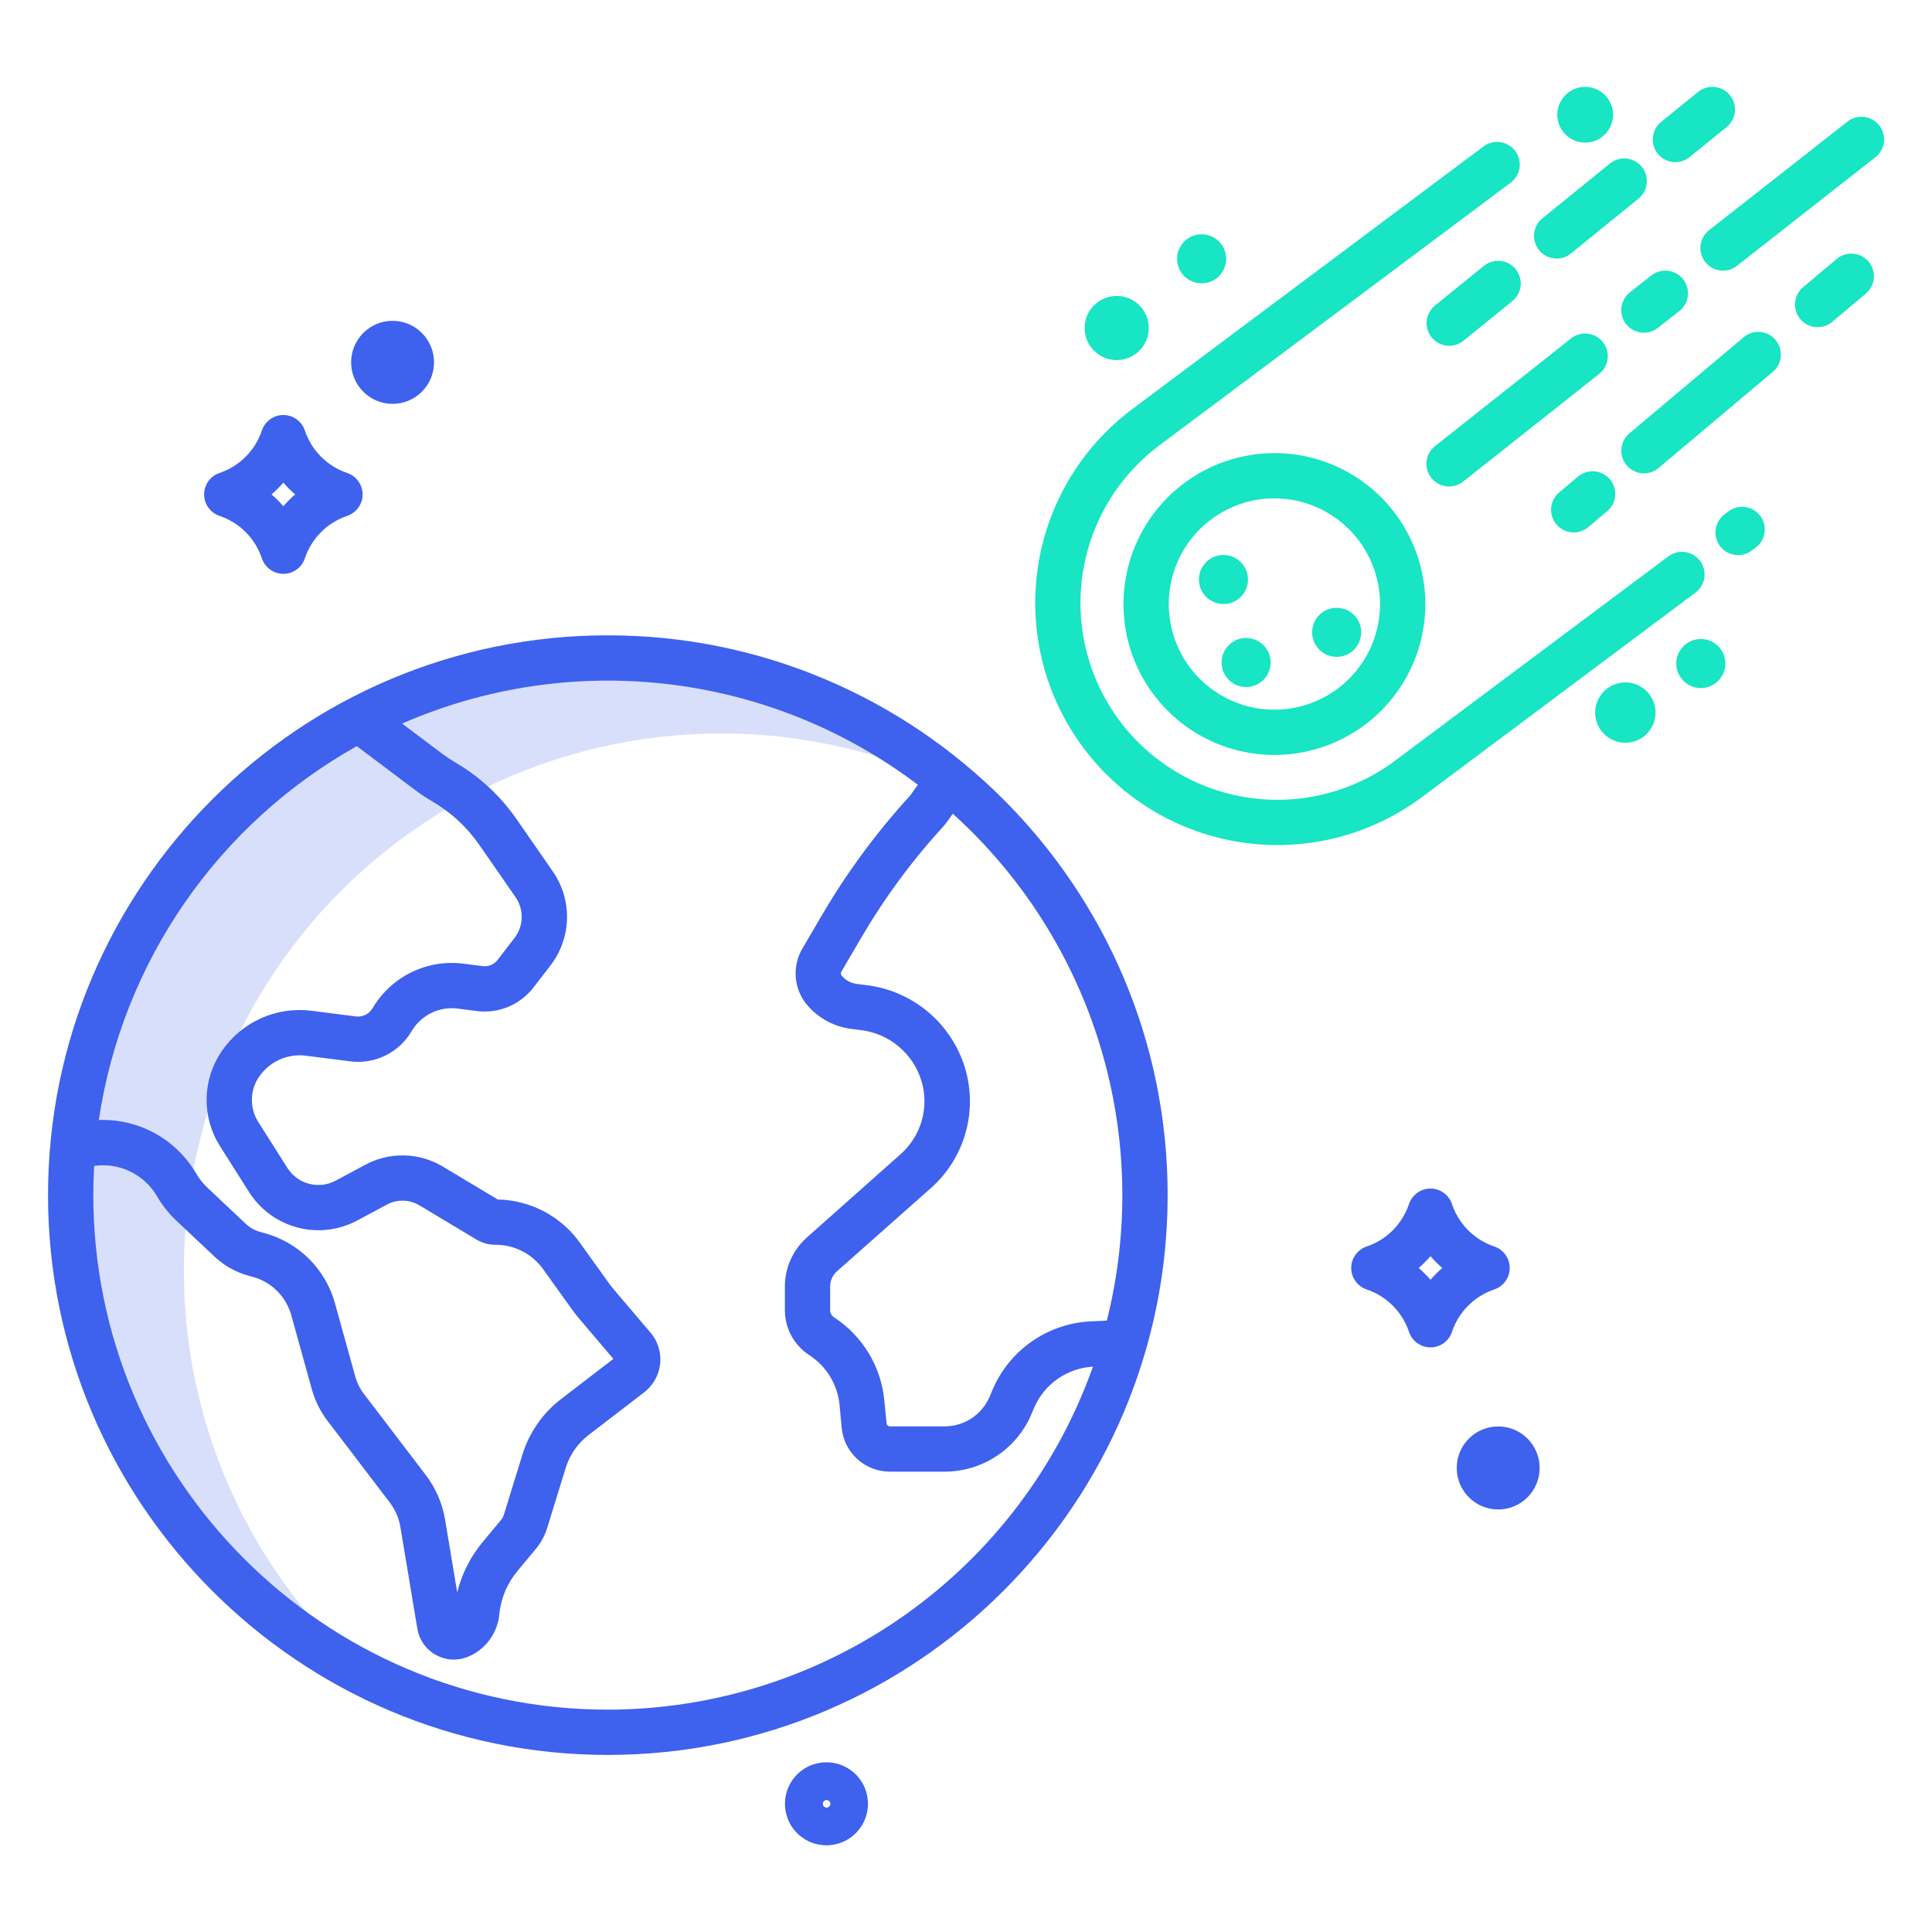
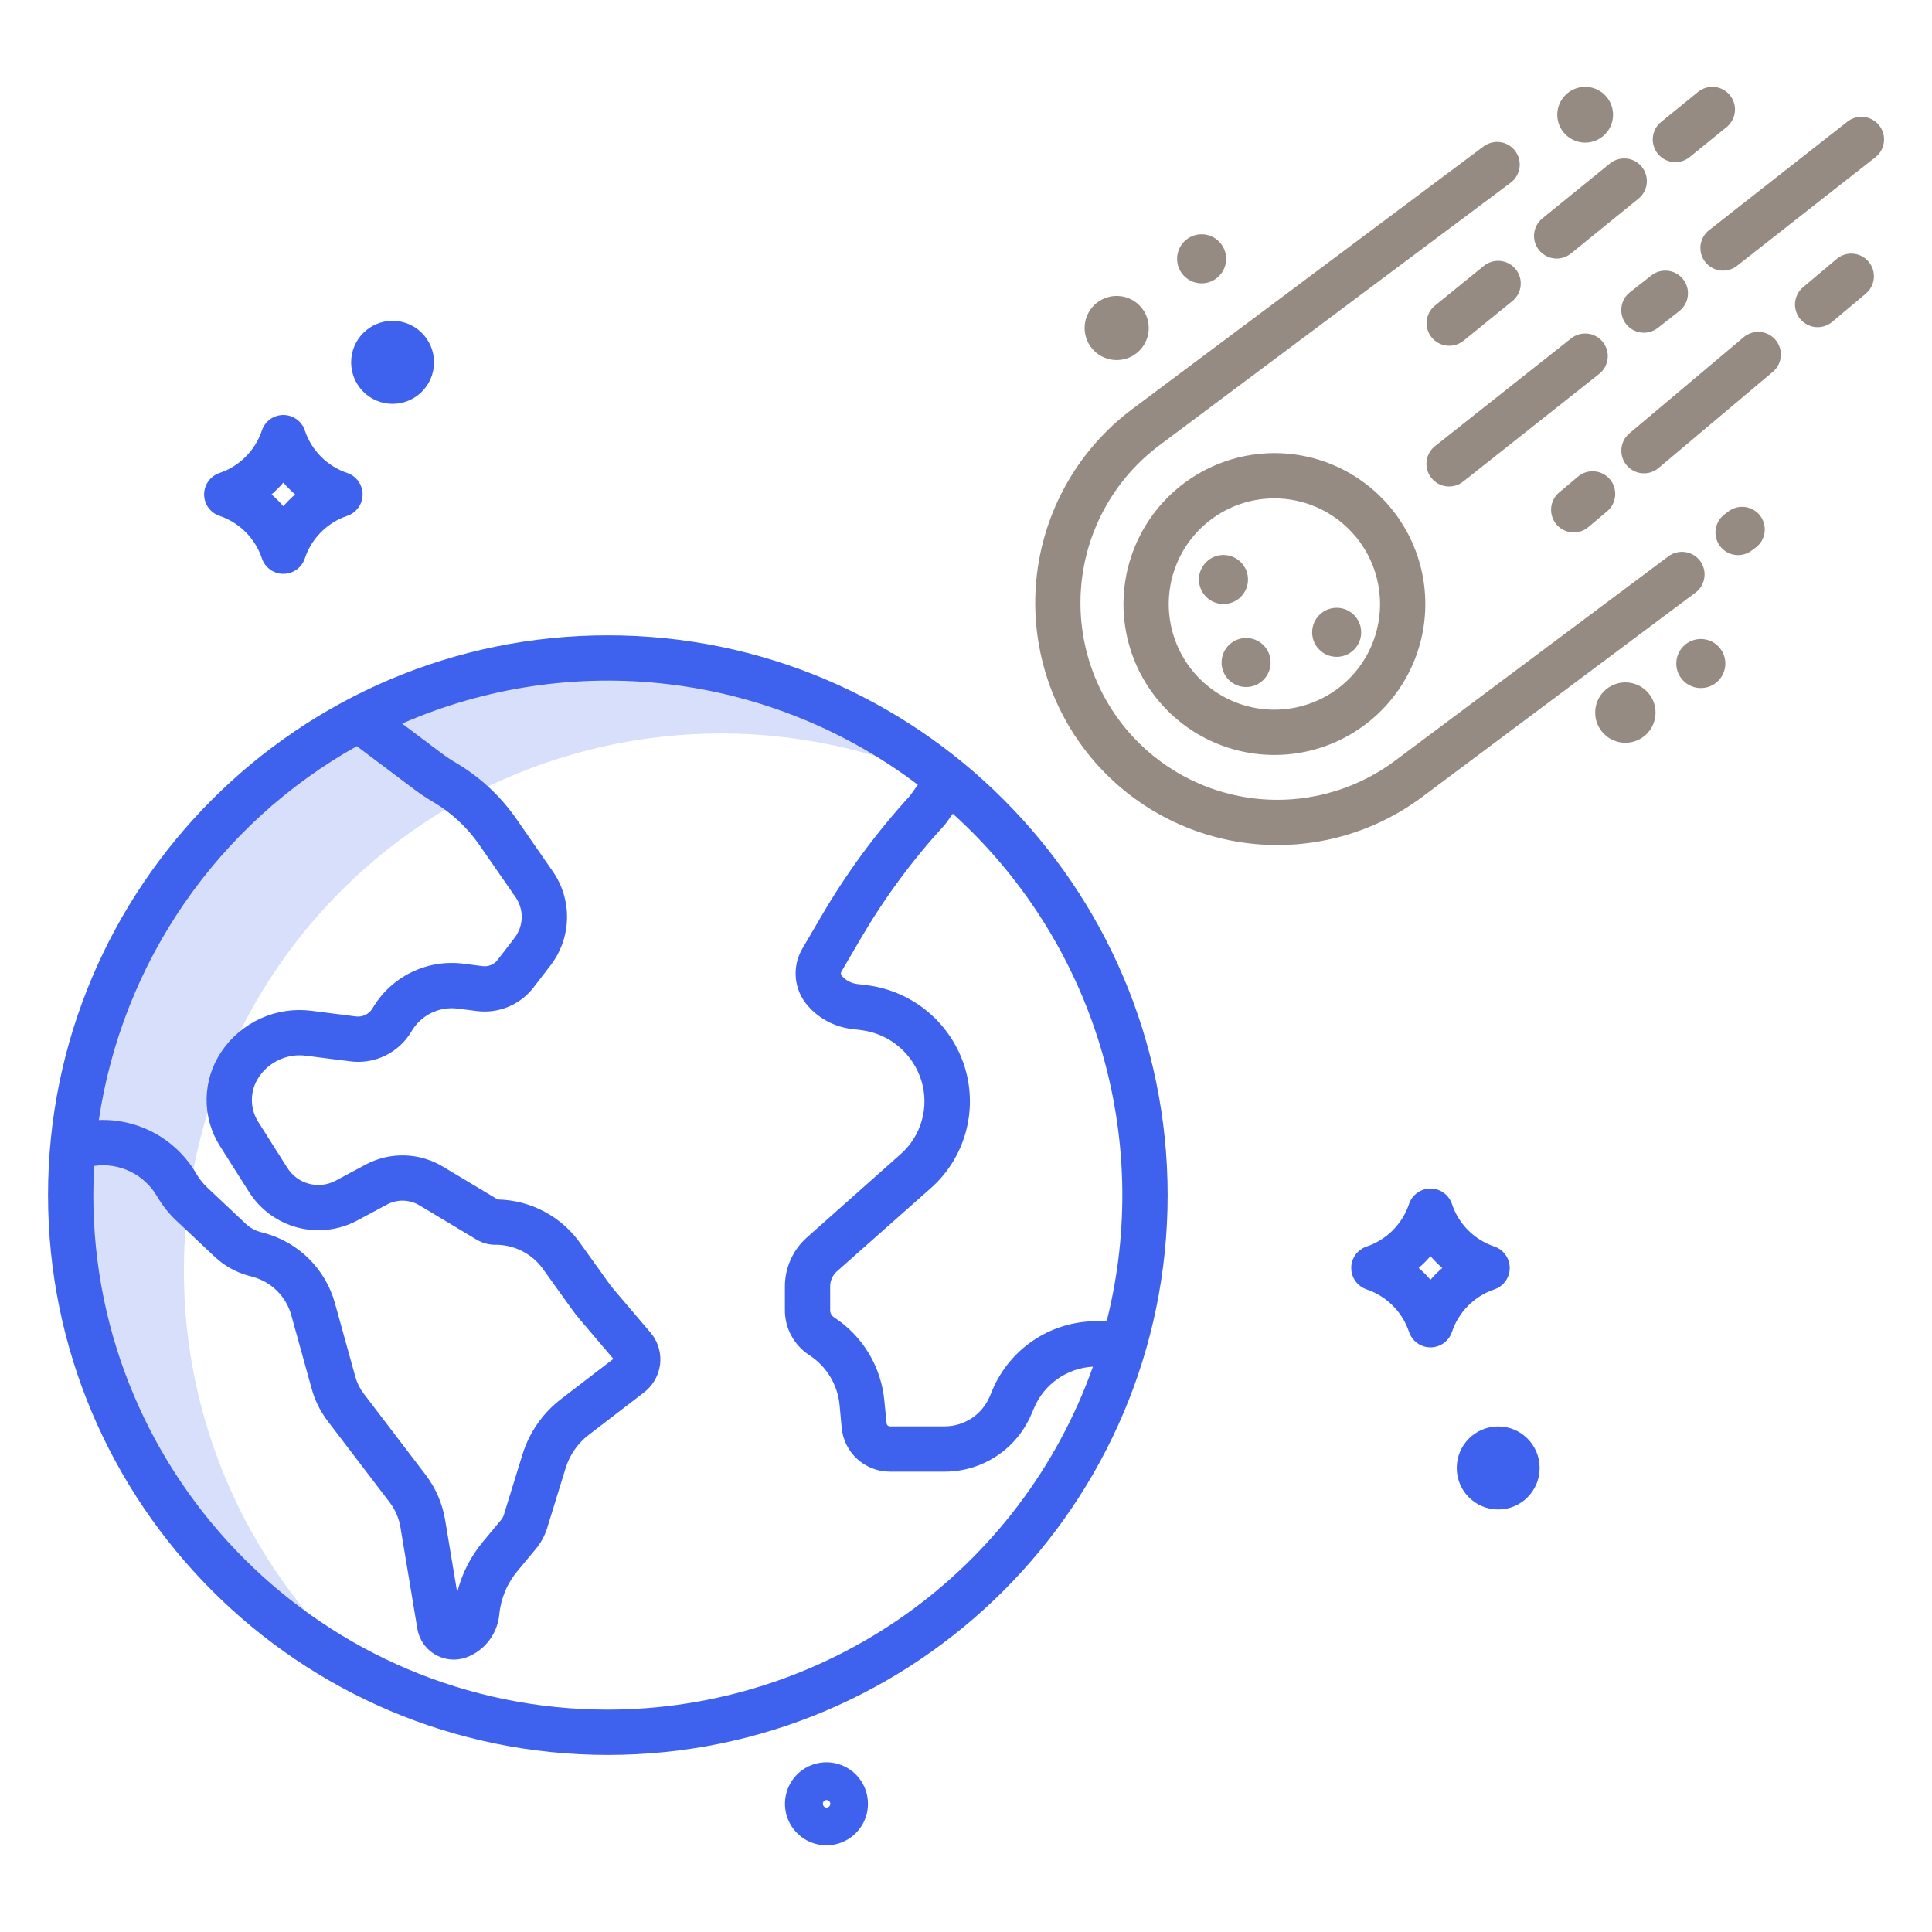
<svg xmlns="http://www.w3.org/2000/svg" viewBox="0 0 144 144" fill="none">
-   <path d="M45.303 49.042C35.33 49.036 25.714 52.755 18.34 59.47C10.966 66.185 6.365 75.412 5.439 85.343C5.327 86.572 5.269 87.817 5.268 89.078C5.266 96.535 7.347 103.845 11.277 110.183C15.207 116.52 20.829 121.635 27.51 124.949C23.172 121.195 19.693 116.55 17.311 111.33C14.929 106.111 13.699 100.44 13.705 94.703C13.705 93.442 13.762 92.198 13.877 90.968L14.043 89.491C14.87 83.201 17.179 77.198 20.78 71.975C24.381 66.752 29.172 62.459 34.757 59.45L35.164 59.228C40.607 56.384 46.631 54.828 52.77 54.678C58.91 54.529 65.001 55.792 70.576 58.368L70.731 58.151C63.573 52.249 54.581 49.027 45.303 49.042V49.042ZM33.114 58.303C33.165 58.333 33.213 58.362 33.258 58.391C33.21 58.362 33.163 58.331 33.114 58.303Z" fill="#3E61EE" fill-opacity="0.2" />
-   <path d="M45.304 47.353C22.298 47.353 3.58 66.071 3.58 89.078C3.58 112.085 22.297 130.802 45.304 130.802C68.311 130.802 87.029 112.084 87.029 89.078C87.029 66.071 68.311 47.353 45.304 47.353V47.353ZM26.593 55.614L30.903 58.855C31.339 59.181 31.793 59.483 32.263 59.758C33.628 60.56 34.803 61.648 35.707 62.948L38.423 66.865C38.736 67.315 38.898 67.853 38.885 68.402C38.871 68.95 38.682 69.48 38.346 69.913L37.086 71.548C36.957 71.715 36.786 71.846 36.591 71.927C36.396 72.008 36.183 72.037 35.974 72.01L34.544 71.827C33.207 71.655 31.849 71.882 30.641 72.478C29.432 73.075 28.427 74.015 27.75 75.181C27.62 75.387 27.432 75.551 27.211 75.653C26.989 75.755 26.742 75.791 26.5 75.755L23.232 75.34C21.939 75.172 20.625 75.367 19.436 75.904C18.248 76.441 17.233 77.299 16.505 78.38C15.803 79.416 15.418 80.635 15.399 81.886C15.38 83.138 15.726 84.367 16.396 85.424L18.576 88.867C19.404 90.164 20.69 91.102 22.178 91.493C23.667 91.884 25.248 91.701 26.607 90.979L28.851 89.777C29.223 89.579 29.64 89.48 30.061 89.49C30.483 89.501 30.894 89.619 31.256 89.835L35.516 92.391C35.961 92.658 36.474 92.793 36.993 92.779H37.087C37.776 92.802 38.449 92.988 39.051 93.321C39.654 93.655 40.169 94.127 40.553 94.699L42.637 97.603C42.81 97.845 42.995 98.081 43.187 98.306L45.718 101.283L41.826 104.272C40.452 105.323 39.441 106.778 38.934 108.432L37.557 112.897C37.514 113.038 37.443 113.17 37.348 113.284L36.008 114.895C35.085 115.995 34.424 117.291 34.077 118.685L33.174 113.266C32.971 112.057 32.477 110.914 31.734 109.938L27.11 103.875C26.823 103.501 26.612 103.075 26.486 102.621L24.96 97.116C24.612 95.872 23.949 94.74 23.034 93.829C22.119 92.918 20.984 92.258 19.739 91.916L19.407 91.825C19 91.713 18.626 91.504 18.318 91.215L15.472 88.536C15.139 88.223 14.852 87.863 14.622 87.469C13.887 86.209 12.824 85.172 11.546 84.469C10.268 83.767 8.823 83.425 7.365 83.48C8.23 77.676 10.413 72.147 13.746 67.316C17.079 62.486 21.474 58.483 26.593 55.614V55.614ZM45.304 127.427C24.159 127.427 6.955 110.224 6.955 89.078C6.955 88.347 6.978 87.621 7.018 86.9C7.937 86.768 8.874 86.913 9.71 87.318C10.545 87.723 11.241 88.368 11.707 89.17C12.101 89.844 12.589 90.459 13.158 90.994L16.004 93.673C16.715 94.34 17.577 94.823 18.517 95.081L18.85 95.172C19.532 95.359 20.153 95.72 20.653 96.218C21.154 96.717 21.517 97.337 21.708 98.017L23.234 103.523C23.474 104.391 23.879 105.206 24.426 105.922L29.049 111.984C29.459 112.523 29.732 113.153 29.844 113.82L31.101 121.36C31.201 122.011 31.531 122.605 32.032 123.034C32.532 123.462 33.17 123.697 33.829 123.696C34.194 123.696 34.556 123.623 34.893 123.482C35.532 123.215 36.087 122.778 36.496 122.219C36.906 121.66 37.155 120.999 37.217 120.309C37.337 119.108 37.821 117.972 38.603 117.052L39.942 115.441C40.322 114.985 40.608 114.458 40.782 113.891L42.158 109.426C42.46 108.44 43.062 107.574 43.881 106.948L47.976 103.804C48.617 103.321 49.049 102.61 49.181 101.818C49.252 101.377 49.226 100.926 49.106 100.496C48.986 100.066 48.774 99.667 48.485 99.327L45.758 96.12C45.626 95.964 45.499 95.801 45.38 95.635L43.296 92.73C42.6 91.724 41.675 90.897 40.598 90.319C39.52 89.74 38.32 89.426 37.097 89.403L32.991 86.941C32.128 86.426 31.147 86.142 30.142 86.118C29.137 86.093 28.143 86.328 27.256 86.8L25.013 88.003C24.406 88.326 23.7 88.407 23.036 88.233C22.371 88.058 21.797 87.639 21.427 87.06L19.247 83.618C18.929 83.116 18.765 82.532 18.774 81.938C18.783 81.343 18.965 80.764 19.299 80.272C19.678 79.708 20.207 79.261 20.827 78.981C21.446 78.701 22.131 78.599 22.805 78.687L26.075 79.103C26.975 79.225 27.89 79.079 28.707 78.683C29.524 78.287 30.206 77.659 30.668 76.877C31.011 76.285 31.522 75.808 32.135 75.505C32.749 75.202 33.438 75.087 34.117 75.174L35.547 75.357C36.34 75.457 37.146 75.348 37.885 75.041C38.623 74.734 39.27 74.24 39.759 73.608L41.019 71.973C41.794 70.973 42.229 69.751 42.261 68.487C42.293 67.222 41.92 65.98 41.196 64.942L38.48 61.025C37.295 59.322 35.756 57.896 33.967 56.845C33.608 56.636 33.262 56.405 32.929 56.156L29.971 53.931C36.206 51.207 43.054 50.194 49.811 50.995C56.567 51.797 62.988 54.385 68.412 58.493L67.827 59.309C65.33 62.038 63.129 65.024 61.26 68.216L59.773 70.758C59.4 71.417 59.242 72.177 59.32 72.93C59.398 73.684 59.708 74.394 60.208 74.963C61.045 75.92 62.205 76.535 63.467 76.69L64.18 76.778C65.216 76.906 66.192 77.332 66.991 78.004C67.79 78.677 68.376 79.566 68.68 80.565C68.97 81.527 68.978 82.552 68.704 83.519C68.43 84.485 67.885 85.353 67.133 86.019L60.123 92.25C59.605 92.715 59.193 93.284 58.913 93.921C58.634 94.557 58.493 95.246 58.501 95.941V97.594C58.491 98.269 58.652 98.935 58.969 99.531C59.287 100.126 59.749 100.632 60.315 101.001C60.95 101.411 61.485 101.961 61.877 102.609C62.269 103.256 62.509 103.984 62.578 104.738L62.733 106.413C62.815 107.306 63.227 108.136 63.888 108.741C64.55 109.347 65.413 109.684 66.309 109.688H70.438C71.799 109.682 73.129 109.282 74.267 108.534C75.404 107.787 76.3 106.725 76.845 105.478L77.092 104.9C77.466 104.038 78.073 103.298 78.845 102.762C79.617 102.226 80.522 101.915 81.461 101.865C78.809 109.337 73.91 115.804 67.437 120.381C60.963 124.957 53.232 127.419 45.304 127.427V127.427ZM82.499 98.427C82.443 98.432 82.386 98.437 82.33 98.439L81.36 98.483C79.783 98.549 78.257 99.057 76.955 99.95C75.654 100.842 74.63 102.084 74.001 103.531L73.753 104.122C73.472 104.768 73.009 105.32 72.421 105.709C71.832 106.097 71.144 106.307 70.438 106.313H66.309C66.249 106.308 66.193 106.282 66.151 106.239C66.109 106.196 66.084 106.139 66.081 106.079L65.915 104.416C65.801 103.158 65.402 101.942 64.749 100.86C64.095 99.778 63.205 98.859 62.145 98.172C62.053 98.108 61.98 98.02 61.933 97.919C61.886 97.817 61.866 97.705 61.876 97.594V95.94C61.868 95.724 61.907 95.508 61.99 95.307C62.073 95.107 62.198 94.927 62.357 94.779L69.388 88.549C70.623 87.453 71.517 86.026 71.966 84.438C72.415 82.85 72.4 81.166 71.922 79.586C71.427 77.961 70.472 76.515 69.172 75.422C67.872 74.329 66.283 73.636 64.597 73.428L63.883 73.341C63.444 73.287 63.04 73.073 62.749 72.74C62.714 72.701 62.69 72.653 62.681 72.601C62.671 72.549 62.677 72.495 62.697 72.446L64.174 69.921C65.938 66.906 68.019 64.088 70.382 61.516C70.428 61.466 70.471 61.413 70.51 61.357L71.017 60.65C76.178 65.312 79.974 71.291 81.997 77.945C84.019 84.6 84.193 91.68 82.498 98.426L82.499 98.427Z" fill="#3E61EE" />
-   <path d="M111.373 96.107C111.709 95.995 112.001 95.78 112.207 95.493C112.414 95.206 112.526 94.861 112.526 94.507C112.526 94.153 112.414 93.808 112.207 93.521C112.001 93.233 111.709 93.019 111.373 92.906C110.639 92.658 109.972 92.244 109.426 91.695C108.879 91.146 108.466 90.478 108.221 89.743C108.109 89.407 107.894 89.114 107.607 88.907C107.319 88.7 106.974 88.588 106.619 88.588C106.265 88.588 105.919 88.7 105.632 88.907C105.345 89.114 105.13 89.407 105.018 89.743C104.772 90.478 104.36 91.146 103.813 91.695C103.266 92.244 102.599 92.659 101.865 92.907C101.53 93.019 101.238 93.234 101.031 93.521C100.824 93.808 100.713 94.153 100.713 94.507C100.713 94.861 100.824 95.206 101.031 95.493C101.238 95.78 101.53 95.995 101.865 96.108C102.599 96.355 103.266 96.77 103.813 97.319C104.36 97.867 104.773 98.535 105.019 99.27C105.13 99.606 105.345 99.899 105.633 100.107C105.92 100.314 106.265 100.426 106.62 100.426C106.974 100.426 107.32 100.314 107.607 100.107C107.895 99.899 108.11 99.606 108.221 99.27C108.467 98.535 108.879 97.867 109.426 97.319C109.973 96.77 110.639 96.355 111.373 96.107V96.107ZM106.62 95.388C106.349 95.073 106.055 94.778 105.74 94.507C106.055 94.235 106.349 93.941 106.62 93.626C106.891 93.941 107.185 94.235 107.499 94.507C107.185 94.778 106.891 95.073 106.619 95.388H106.62Z" fill="#3E61EE" />
+   <path d="M45.303 49.042C35.33 49.036 25.714 52.755 18.34 59.47C10.966 66.185 6.365 75.412 5.439 85.343C5.327 86.572 5.269 87.817 5.268 89.078C5.266 96.535 7.347 103.845 11.277 110.183C15.207 116.52 20.829 121.635 27.51 124.949C23.172 121.195 19.693 116.55 17.311 111.33C14.929 106.111 13.699 100.44 13.705 94.703C13.705 93.442 13.762 92.198 13.877 90.968L14.043 89.491C14.87 83.201 17.179 77.198 20.78 71.975C24.381 66.752 29.172 62.459 34.757 59.45L35.164 59.228C40.607 56.384 46.631 54.828 52.77 54.678C58.91 54.529 65.001 55.792 70.576 58.368L70.731 58.151C63.573 52.249 54.581 49.027 45.303 49.042ZM33.114 58.303C33.165 58.333 33.213 58.362 33.258 58.391C33.21 58.362 33.163 58.331 33.114 58.303Z" fill="#3E61EE" fill-opacity="0.2" />
+   <path d="M45.304 47.353C22.298 47.353 3.58 66.071 3.58 89.078C3.58 112.085 22.297 130.802 45.304 130.802C68.311 130.802 87.029 112.084 87.029 89.078C87.029 66.071 68.311 47.353 45.304 47.353ZM26.593 55.614L30.903 58.855C31.339 59.181 31.793 59.483 32.263 59.758C33.628 60.56 34.803 61.648 35.707 62.948L38.423 66.865C38.736 67.315 38.898 67.853 38.885 68.402C38.871 68.95 38.682 69.48 38.346 69.913L37.086 71.548C36.957 71.715 36.786 71.846 36.591 71.927C36.396 72.008 36.183 72.037 35.974 72.01L34.544 71.827C33.207 71.655 31.849 71.882 30.641 72.478C29.432 73.075 28.427 74.015 27.75 75.181C27.62 75.387 27.432 75.551 27.211 75.653C26.989 75.755 26.742 75.791 26.5 75.755L23.232 75.34C21.939 75.172 20.625 75.367 19.436 75.904C18.248 76.441 17.233 77.299 16.505 78.38C15.803 79.416 15.418 80.635 15.399 81.886C15.38 83.138 15.726 84.367 16.396 85.424L18.576 88.867C19.404 90.164 20.69 91.102 22.178 91.493C23.667 91.884 25.248 91.701 26.607 90.979L28.851 89.777C29.223 89.579 29.64 89.48 30.061 89.49C30.483 89.501 30.894 89.619 31.256 89.835L35.516 92.391C35.961 92.658 36.474 92.793 36.993 92.779H37.087C37.776 92.802 38.449 92.988 39.051 93.321C39.654 93.655 40.169 94.127 40.553 94.699L42.637 97.603C42.81 97.845 42.995 98.081 43.187 98.306L45.718 101.283L41.826 104.272C40.452 105.323 39.441 106.778 38.934 108.432L37.557 112.897C37.514 113.038 37.443 113.17 37.348 113.284L36.008 114.895C35.085 115.995 34.424 117.291 34.077 118.685L33.174 113.266C32.971 112.057 32.477 110.914 31.734 109.938L27.11 103.875C26.823 103.501 26.612 103.075 26.486 102.621L24.96 97.116C24.612 95.872 23.949 94.74 23.034 93.829C22.119 92.918 20.984 92.258 19.739 91.916L19.407 91.825C19 91.713 18.626 91.504 18.318 91.215L15.472 88.536C15.139 88.223 14.852 87.863 14.622 87.469C13.887 86.209 12.824 85.172 11.546 84.469C10.268 83.767 8.823 83.425 7.365 83.48C8.23 77.676 10.413 72.147 13.746 67.316C17.079 62.486 21.474 58.483 26.593 55.614ZM45.304 127.427C24.159 127.427 6.955 110.224 6.955 89.078C6.955 88.347 6.978 87.621 7.018 86.9C7.937 86.768 8.874 86.913 9.71 87.318C10.545 87.723 11.241 88.368 11.707 89.17C12.101 89.844 12.589 90.459 13.158 90.994L16.004 93.673C16.715 94.34 17.577 94.823 18.517 95.081L18.85 95.172C19.532 95.359 20.153 95.72 20.653 96.218C21.154 96.717 21.517 97.337 21.708 98.017L23.234 103.523C23.474 104.391 23.879 105.206 24.426 105.922L29.049 111.984C29.459 112.523 29.732 113.153 29.844 113.82L31.101 121.36C31.201 122.011 31.531 122.605 32.032 123.034C32.532 123.462 33.17 123.697 33.829 123.696C34.194 123.696 34.556 123.623 34.893 123.482C35.532 123.215 36.087 122.778 36.496 122.219C36.906 121.66 37.155 120.999 37.217 120.309C37.337 119.108 37.821 117.972 38.603 117.052L39.942 115.441C40.322 114.985 40.608 114.458 40.782 113.891L42.158 109.426C42.46 108.44 43.062 107.574 43.881 106.948L47.976 103.804C48.617 103.321 49.049 102.61 49.181 101.818C49.252 101.377 49.226 100.926 49.106 100.496C48.986 100.066 48.774 99.667 48.485 99.327L45.758 96.12C45.626 95.964 45.499 95.801 45.38 95.635L43.296 92.73C42.6 91.724 41.675 90.897 40.598 90.319C39.52 89.74 38.32 89.426 37.097 89.403L32.991 86.941C32.128 86.426 31.147 86.142 30.142 86.118C29.137 86.093 28.143 86.328 27.256 86.8L25.013 88.003C24.406 88.326 23.7 88.407 23.036 88.233C22.371 88.058 21.797 87.639 21.427 87.06L19.247 83.618C18.929 83.116 18.765 82.532 18.774 81.938C18.783 81.343 18.965 80.764 19.299 80.272C19.678 79.708 20.207 79.261 20.827 78.981C21.446 78.701 22.131 78.599 22.805 78.687L26.075 79.103C26.975 79.225 27.89 79.079 28.707 78.683C29.524 78.287 30.206 77.659 30.668 76.877C31.011 76.285 31.522 75.808 32.135 75.505C32.749 75.202 33.438 75.087 34.117 75.174L35.547 75.357C36.34 75.457 37.146 75.348 37.885 75.041C38.624 74.734 39.27 74.24 39.759 73.608L41.019 71.973C41.794 70.973 42.229 69.751 42.261 68.487C42.293 67.222 41.92 65.98 41.196 64.942L38.48 61.025C37.295 59.322 35.756 57.896 33.967 56.845C33.608 56.636 33.262 56.405 32.929 56.156L29.971 53.931C36.206 51.207 43.054 50.194 49.811 50.995C56.567 51.797 62.988 54.385 68.412 58.493L67.827 59.309C65.33 62.038 63.129 65.024 61.26 68.216L59.773 70.758C59.4 71.417 59.242 72.177 59.32 72.93C59.398 73.684 59.708 74.394 60.208 74.963C61.045 75.92 62.205 76.535 63.467 76.69L64.18 76.778C65.216 76.906 66.192 77.332 66.991 78.004C67.79 78.677 68.376 79.566 68.68 80.565C68.97 81.527 68.978 82.552 68.704 83.519C68.43 84.485 67.885 85.353 67.133 86.019L60.123 92.25C59.605 92.715 59.193 93.284 58.913 93.921C58.634 94.557 58.493 95.246 58.501 95.941V97.594C58.491 98.269 58.652 98.935 58.969 99.531C59.287 100.126 59.749 100.632 60.315 101.001C60.95 101.411 61.485 101.961 61.877 102.609C62.269 103.256 62.509 103.984 62.578 104.738L62.733 106.413C62.815 107.306 63.227 108.136 63.888 108.742C64.55 109.347 65.413 109.684 66.309 109.688H70.438C71.799 109.682 73.129 109.282 74.267 108.534C75.404 107.787 76.3 106.725 76.845 105.478L77.092 104.9C77.466 104.038 78.073 103.298 78.845 102.762C79.617 102.226 80.522 101.915 81.461 101.865C78.809 109.337 73.91 115.804 67.437 120.381C60.963 124.957 53.232 127.419 45.304 127.427ZM82.499 98.427C82.443 98.432 82.386 98.437 82.33 98.439L81.36 98.483C79.783 98.549 78.257 99.057 76.955 99.95C75.654 100.842 74.63 102.084 74.001 103.531L73.753 104.122C73.472 104.768 73.009 105.32 72.421 105.709C71.832 106.097 71.144 106.307 70.438 106.313H66.309C66.249 106.308 66.193 106.282 66.151 106.239C66.109 106.196 66.084 106.139 66.081 106.079L65.915 104.416C65.801 103.158 65.402 101.942 64.749 100.86C64.095 99.778 63.205 98.859 62.145 98.172C62.053 98.108 61.98 98.02 61.933 97.919C61.886 97.817 61.866 97.705 61.876 97.594V95.94C61.868 95.724 61.907 95.508 61.99 95.307C62.073 95.107 62.198 94.927 62.357 94.779L69.388 88.549C70.623 87.453 71.517 86.026 71.966 84.438C72.415 82.85 72.4 81.166 71.922 79.586C71.427 77.961 70.472 76.515 69.172 75.422C67.872 74.329 66.283 73.636 64.597 73.428L63.883 73.341C63.444 73.287 63.04 73.073 62.749 72.74C62.714 72.701 62.69 72.653 62.681 72.601C62.671 72.549 62.677 72.495 62.697 72.446L64.174 69.921C65.938 66.906 68.019 64.088 70.382 61.516C70.428 61.466 70.471 61.413 70.51 61.357L71.017 60.65C76.178 65.312 79.974 71.291 81.997 77.945C84.019 84.6 84.193 91.68 82.498 98.426L82.499 98.427Z" fill="#3E61EE" />
+   <path d="M111.373 96.107C111.709 95.995 112.001 95.78 112.207 95.493C112.414 95.206 112.526 94.861 112.526 94.507C112.526 94.153 112.414 93.808 112.207 93.521C112.001 93.233 111.709 93.019 111.373 92.906C110.639 92.658 109.972 92.244 109.426 91.695C108.879 91.146 108.466 90.478 108.221 89.743C108.109 89.407 107.894 89.114 107.607 88.907C107.319 88.7 106.974 88.588 106.619 88.588C106.265 88.588 105.919 88.7 105.632 88.907C105.345 89.114 105.13 89.407 105.018 89.743C104.772 90.478 104.36 91.146 103.813 91.695C103.266 92.244 102.599 92.659 101.865 92.907C101.53 93.019 101.238 93.234 101.031 93.521C100.824 93.808 100.713 94.153 100.713 94.507C100.713 94.861 100.824 95.206 101.031 95.493C101.238 95.78 101.53 95.995 101.865 96.108C102.599 96.355 103.266 96.77 103.813 97.319C104.36 97.867 104.773 98.535 105.019 99.27C105.13 99.606 105.345 99.899 105.633 100.107C105.92 100.314 106.265 100.426 106.62 100.426C106.974 100.426 107.32 100.314 107.607 100.107C107.895 99.899 108.11 99.606 108.221 99.27C108.467 98.535 108.879 97.867 109.426 97.319C109.973 96.77 110.639 96.355 111.373 96.107ZM106.62 95.388C106.349 95.073 106.055 94.778 105.74 94.507C106.055 94.235 106.349 93.941 106.62 93.626C106.891 93.941 107.185 94.235 107.499 94.507C107.185 94.778 106.891 95.073 106.619 95.388H106.62Z" fill="#3E61EE" />
  <path d="M16.366 38.451C17.1 38.699 17.767 39.114 18.314 39.663C18.861 40.212 19.273 40.88 19.519 41.614C19.631 41.951 19.846 42.243 20.133 42.451C20.42 42.658 20.766 42.77 21.12 42.77C21.475 42.77 21.82 42.658 22.108 42.451C22.395 42.243 22.61 41.951 22.722 41.614C22.967 40.88 23.38 40.212 23.927 39.663C24.474 39.114 25.14 38.699 25.874 38.451C26.21 38.339 26.502 38.124 26.708 37.837C26.915 37.55 27.027 37.205 27.027 36.851C27.027 36.497 26.915 36.152 26.708 35.865C26.502 35.578 26.21 35.363 25.874 35.251C25.14 35.003 24.474 34.588 23.927 34.039C23.38 33.49 22.967 32.822 22.722 32.088C22.61 31.751 22.395 31.459 22.108 31.251C21.82 31.044 21.475 30.932 21.12 30.932C20.766 30.932 20.42 31.044 20.133 31.251C19.846 31.459 19.631 31.751 19.519 32.088C19.273 32.822 18.861 33.49 18.314 34.039C17.767 34.588 17.1 35.003 16.366 35.251C16.031 35.363 15.739 35.578 15.532 35.865C15.325 36.152 15.214 36.497 15.214 36.851C15.214 37.205 15.325 37.55 15.532 37.837C15.739 38.125 16.031 38.34 16.366 38.452L16.366 38.451ZM21.119 35.97C21.39 36.285 21.684 36.579 21.998 36.851C21.684 37.123 21.39 37.417 21.119 37.732C20.848 37.417 20.554 37.123 20.239 36.851C20.554 36.579 20.848 36.285 21.12 35.97H21.119Z" fill="#3E61EE" />
  <path d="M111.667 112.507C113.373 112.507 114.756 111.122 114.756 109.413C114.756 107.704 113.373 106.319 111.667 106.319C109.96 106.319 108.577 107.704 108.577 109.413C108.577 111.122 109.96 112.507 111.667 112.507Z" fill="#3E61EE" />
-   <path d="M61.604 131.351C60.992 131.35 60.393 131.53 59.884 131.87C59.375 132.209 58.977 132.692 58.743 133.257C58.508 133.823 58.446 134.445 58.565 135.045C58.684 135.646 58.978 136.197 59.41 136.63C59.843 137.064 60.394 137.359 60.995 137.478C61.595 137.598 62.217 137.537 62.783 137.303C63.348 137.069 63.832 136.672 64.172 136.164C64.512 135.655 64.693 135.056 64.693 134.444C64.693 133.625 64.368 132.838 63.789 132.258C63.209 131.678 62.424 131.352 61.604 131.351ZM61.604 134.726C61.548 134.725 61.494 134.708 61.449 134.676C61.403 134.645 61.368 134.601 61.347 134.549C61.326 134.498 61.321 134.441 61.333 134.387C61.344 134.333 61.371 134.283 61.411 134.244C61.45 134.205 61.5 134.179 61.555 134.168C61.609 134.158 61.666 134.164 61.717 134.185C61.768 134.206 61.812 134.242 61.842 134.289C61.873 134.335 61.889 134.389 61.889 134.444C61.889 134.519 61.858 134.591 61.805 134.644C61.751 134.697 61.679 134.726 61.604 134.726V134.726Z" fill="#3E61EE" />
+   <path d="M61.604 131.351C60.992 131.35 60.393 131.53 59.884 131.87C59.375 132.209 58.977 132.692 58.743 133.257C58.508 133.823 58.446 134.445 58.565 135.045C58.684 135.646 58.978 136.197 59.41 136.63C59.843 137.064 60.394 137.359 60.995 137.478C61.595 137.598 62.217 137.537 62.783 137.303C63.348 137.069 63.832 136.672 64.172 136.164C64.512 135.655 64.693 135.056 64.693 134.444C64.693 133.625 64.368 132.838 63.789 132.258C63.209 131.678 62.424 131.352 61.604 131.351ZM61.604 134.726C61.548 134.725 61.494 134.708 61.449 134.676C61.403 134.645 61.368 134.601 61.347 134.549C61.326 134.498 61.321 134.441 61.333 134.387C61.344 134.333 61.371 134.283 61.411 134.244C61.45 134.205 61.5 134.179 61.555 134.168C61.609 134.158 61.666 134.164 61.717 134.185C61.768 134.206 61.812 134.242 61.842 134.289C61.873 134.335 61.889 134.389 61.889 134.444C61.889 134.519 61.858 134.591 61.805 134.644C61.751 134.697 61.679 134.726 61.604 134.726Z" fill="#3E61EE" />
  <path d="M29.26 30.101C30.967 30.101 32.35 28.715 32.35 27.007C32.35 25.298 30.967 23.913 29.26 23.913C27.554 23.913 26.171 25.298 26.171 27.007C26.171 28.715 27.554 30.101 29.26 30.101Z" fill="#3E61EE" />
-   <path d="M126.714 41.807C126.582 41.629 126.415 41.48 126.225 41.366C126.034 41.253 125.823 41.178 125.604 41.147C125.384 41.115 125.161 41.127 124.946 41.182C124.731 41.237 124.529 41.333 124.352 41.466L103.946 56.723C100.829 59.037 96.922 60.02 93.081 59.459C89.24 58.897 85.777 56.836 83.453 53.727C81.128 50.618 80.13 46.715 80.678 42.871C81.226 39.028 83.274 35.559 86.374 33.223L112.578 13.63C112.759 13.498 112.911 13.332 113.027 13.142C113.143 12.95 113.22 12.738 113.254 12.518C113.287 12.297 113.276 12.071 113.222 11.854C113.167 11.638 113.07 11.434 112.936 11.255C112.803 11.076 112.635 10.926 112.442 10.812C112.25 10.699 112.037 10.624 111.815 10.594C111.594 10.563 111.369 10.577 111.153 10.634C110.937 10.692 110.734 10.791 110.557 10.927L84.354 30.52C80.538 33.392 78.016 37.66 77.341 42.389C76.666 47.117 77.894 51.92 80.754 55.745C83.614 59.57 87.874 62.106 92.6 62.796C97.326 63.486 102.133 62.274 105.967 59.426L126.373 44.169C126.55 44.036 126.7 43.87 126.813 43.679C126.926 43.489 127.001 43.278 127.033 43.059C127.065 42.839 127.053 42.616 126.998 42.401C126.944 42.186 126.847 41.984 126.714 41.807V41.807Z" fill="#17E5C3" />
-   <path d="M128.839 38.111L128.538 38.336C128.179 38.604 127.942 39.003 127.878 39.446C127.814 39.889 127.928 40.339 128.196 40.698C128.464 41.056 128.863 41.294 129.306 41.358C129.749 41.422 130.2 41.307 130.558 41.039L130.859 40.814C131.218 40.546 131.455 40.147 131.519 39.704C131.583 39.261 131.469 38.811 131.201 38.452C130.933 38.094 130.534 37.856 130.091 37.792C129.648 37.728 129.197 37.843 128.839 38.111V38.111Z" fill="#17E5C3" />
-   <path d="M124.876 12.085C125.263 12.085 125.638 11.952 125.938 11.707L128.707 9.459C129.049 9.175 129.265 8.768 129.308 8.326C129.352 7.883 129.219 7.442 128.939 7.097C128.659 6.752 128.254 6.531 127.812 6.483C127.37 6.435 126.927 6.563 126.579 6.839L123.811 9.088C123.54 9.307 123.344 9.606 123.25 9.941C123.156 10.277 123.168 10.634 123.285 10.962C123.402 11.291 123.617 11.575 123.902 11.776C124.187 11.977 124.527 12.085 124.876 12.085V12.085Z" fill="#17E5C3" />
-   <path d="M116.026 19.272C116.413 19.272 116.788 19.139 117.088 18.894L122.123 14.806C122.295 14.667 122.438 14.494 122.543 14.299C122.649 14.104 122.715 13.891 122.738 13.67C122.76 13.45 122.74 13.227 122.676 13.015C122.613 12.802 122.509 12.604 122.369 12.432C122.229 12.26 122.057 12.117 121.862 12.012C121.667 11.906 121.453 11.841 121.233 11.818C121.013 11.795 120.79 11.816 120.577 11.879C120.365 11.942 120.167 12.046 119.995 12.186L114.961 16.274C114.69 16.494 114.494 16.792 114.4 17.128C114.305 17.464 114.318 17.82 114.434 18.149C114.551 18.478 114.767 18.762 115.052 18.963C115.337 19.164 115.677 19.272 116.026 19.272H116.026Z" fill="#17E5C3" />
-   <path d="M110.596 19.818L106.954 22.776C106.606 23.058 106.385 23.467 106.339 23.912C106.293 24.357 106.425 24.802 106.708 25.15C106.99 25.497 107.398 25.718 107.844 25.765C108.289 25.811 108.734 25.678 109.082 25.396L112.725 22.438C113.072 22.156 113.293 21.747 113.34 21.302C113.386 20.857 113.253 20.412 112.971 20.064C112.689 19.717 112.28 19.496 111.835 19.449C111.39 19.403 110.945 19.536 110.597 19.818H110.596Z" fill="#17E5C3" />
-   <path d="M136.898 19.298L134.39 21.408C134.048 21.696 133.834 22.108 133.795 22.554C133.757 23 133.897 23.443 134.185 23.785C134.474 24.128 134.886 24.342 135.332 24.38C135.778 24.419 136.221 24.278 136.563 23.99L139.071 21.881C139.413 21.593 139.627 21.18 139.666 20.734C139.704 20.288 139.564 19.845 139.275 19.503C138.987 19.16 138.575 18.946 138.129 18.908C137.683 18.87 137.24 19.01 136.898 19.298Z" fill="#17E5C3" />
-   <path d="M129.969 25.129L121.439 32.306C121.099 32.595 120.887 33.007 120.85 33.452C120.812 33.897 120.953 34.338 121.24 34.679C121.528 35.021 121.938 35.235 122.383 35.274C122.828 35.313 123.27 35.175 123.612 34.889L132.142 27.711C132.482 27.422 132.694 27.011 132.731 26.566C132.769 26.121 132.628 25.68 132.341 25.338C132.054 24.997 131.643 24.783 131.198 24.744C130.753 24.705 130.311 24.843 129.969 25.129V25.129Z" fill="#17E5C3" />
-   <path d="M117.297 39.684C117.695 39.685 118.079 39.544 118.383 39.288L119.789 38.104C119.959 37.962 120.099 37.787 120.201 37.59C120.303 37.394 120.365 37.179 120.384 36.958C120.403 36.737 120.378 36.515 120.311 36.303C120.244 36.092 120.137 35.896 119.994 35.727C119.851 35.557 119.676 35.417 119.48 35.315C119.283 35.213 119.068 35.151 118.847 35.132C118.627 35.113 118.404 35.137 118.193 35.204C117.982 35.271 117.786 35.379 117.616 35.522L116.21 36.705C115.945 36.928 115.755 37.227 115.665 37.562C115.576 37.896 115.592 38.25 115.711 38.576C115.829 38.901 116.045 39.182 116.329 39.38C116.613 39.578 116.951 39.685 117.297 39.684Z" fill="#17E5C3" />
-   <path d="M137.692 9.07L127.398 17.145C127.221 17.281 127.073 17.45 126.962 17.644C126.85 17.837 126.779 18.051 126.751 18.273C126.723 18.494 126.739 18.719 126.798 18.934C126.858 19.149 126.959 19.351 127.097 19.526C127.235 19.702 127.406 19.848 127.601 19.957C127.796 20.066 128.01 20.136 128.232 20.161C128.454 20.187 128.678 20.168 128.893 20.106C129.107 20.044 129.307 19.94 129.481 19.8L139.775 11.725C139.951 11.589 140.098 11.419 140.208 11.226C140.317 11.033 140.388 10.819 140.415 10.599C140.442 10.378 140.426 10.154 140.366 9.94C140.307 9.726 140.205 9.525 140.068 9.35C139.931 9.176 139.76 9.029 139.566 8.921C139.373 8.812 139.159 8.742 138.938 8.716C138.718 8.69 138.494 8.708 138.28 8.769C138.066 8.829 137.866 8.932 137.692 9.07H137.692Z" fill="#17E5C3" />
-   <path d="M121.199 24.153C121.335 24.327 121.505 24.473 121.698 24.582C121.891 24.691 122.104 24.76 122.324 24.787C122.544 24.813 122.767 24.796 122.98 24.737C123.194 24.677 123.393 24.576 123.568 24.439L125.173 23.18C125.522 22.903 125.748 22.499 125.8 22.056C125.853 21.613 125.727 21.167 125.452 20.816C125.177 20.465 124.774 20.238 124.331 20.183C123.888 20.128 123.442 20.251 123.09 20.525L121.485 21.784C121.133 22.06 120.905 22.465 120.851 22.909C120.797 23.354 120.922 23.801 121.199 24.153V24.153Z" fill="#17E5C3" />
-   <path d="M119.471 25.498C119.334 25.324 119.163 25.179 118.97 25.072C118.776 24.964 118.563 24.895 118.343 24.869C118.123 24.844 117.9 24.862 117.687 24.922C117.474 24.983 117.274 25.085 117.101 25.222L106.971 33.24C106.795 33.377 106.648 33.547 106.538 33.741C106.428 33.935 106.357 34.149 106.331 34.37C106.304 34.591 106.321 34.816 106.382 35.03C106.442 35.245 106.544 35.445 106.683 35.62C106.821 35.795 106.993 35.941 107.188 36.049C107.383 36.157 107.597 36.225 107.819 36.25C108.04 36.275 108.265 36.255 108.479 36.193C108.693 36.13 108.892 36.026 109.066 35.886L119.194 27.869C119.368 27.731 119.513 27.561 119.621 27.367C119.729 27.174 119.798 26.961 119.824 26.741C119.849 26.521 119.832 26.298 119.771 26.084C119.711 25.871 119.609 25.672 119.471 25.498V25.498Z" fill="#17E5C3" />
-   <path d="M83.231 26.839C84.552 26.839 85.622 25.768 85.622 24.448C85.622 23.128 84.552 22.058 83.231 22.058C81.911 22.058 80.841 23.128 80.841 24.448C80.841 25.768 81.911 26.839 83.231 26.839Z" fill="#17E5C3" />
-   <path d="M89.561 21.119C90.571 21.119 91.39 20.3 91.39 19.291C91.39 18.281 90.571 17.462 89.561 17.462C88.552 17.462 87.733 18.281 87.733 19.291C87.733 20.3 88.552 21.119 89.561 21.119Z" fill="#17E5C3" />
-   <path d="M121.145 55.362C122.387 55.362 123.395 54.355 123.395 53.112C123.395 51.869 122.387 50.862 121.145 50.862C119.902 50.862 118.895 51.869 118.895 53.112C118.895 54.355 119.902 55.362 121.145 55.362Z" fill="#17E5C3" />
-   <path d="M118.149 10.631C118.56 10.631 118.962 10.509 119.303 10.281C119.645 10.052 119.912 9.728 120.069 9.348C120.226 8.968 120.267 8.55 120.187 8.147C120.107 7.744 119.909 7.374 119.618 7.083C119.328 6.792 118.957 6.594 118.554 6.514C118.151 6.434 117.733 6.475 117.353 6.632C116.974 6.79 116.649 7.056 116.421 7.398C116.192 7.74 116.07 8.141 116.07 8.553C116.071 9.104 116.29 9.632 116.68 10.021C117.07 10.411 117.598 10.63 118.149 10.631V10.631Z" fill="#17E5C3" />
-   <path d="M83.736 45.02C83.736 47.245 84.396 49.421 85.632 51.271C86.868 53.121 88.626 54.563 90.681 55.414C92.737 56.266 94.999 56.488 97.181 56.054C99.363 55.62 101.368 54.549 102.941 52.975C104.515 51.402 105.586 49.398 106.02 47.215C106.454 45.033 106.231 42.771 105.38 40.715C104.528 38.66 103.087 36.903 101.236 35.666C99.386 34.43 97.211 33.77 94.986 33.77C92.004 33.774 89.144 34.96 87.035 37.069C84.926 39.178 83.74 42.038 83.736 45.02V45.02ZM102.861 45.02C102.861 46.578 102.399 48.101 101.534 49.396C100.669 50.691 99.439 51.7 98 52.296C96.561 52.892 94.978 53.048 93.45 52.744C91.922 52.44 90.519 51.69 89.418 50.589C88.317 49.488 87.567 48.084 87.263 46.557C86.959 45.029 87.115 43.446 87.711 42.007C88.307 40.568 89.316 39.338 90.611 38.473C91.906 37.607 93.429 37.145 94.986 37.145C97.074 37.148 99.076 37.978 100.552 39.455C102.029 40.931 102.859 42.933 102.861 45.02V45.02Z" fill="#17E5C3" />
-   <path d="M126.77 51.284C127.779 51.284 128.598 50.465 128.598 49.456C128.598 48.446 127.779 47.627 126.77 47.627C125.76 47.627 124.941 48.446 124.941 49.456C124.941 50.465 125.76 51.284 126.77 51.284Z" fill="#17E5C3" />
-   <path d="M92.877 51.208C93.887 51.208 94.705 50.389 94.705 49.38C94.705 48.37 93.887 47.552 92.877 47.552C91.867 47.552 91.049 48.37 91.049 49.38C91.049 50.389 91.867 51.208 92.877 51.208Z" fill="#17E5C3" />
-   <path d="M91.189 45.02C92.199 45.02 93.018 44.202 93.018 43.192C93.018 42.183 92.199 41.364 91.189 41.364C90.18 41.364 89.361 42.183 89.361 43.192C89.361 44.202 90.18 45.02 91.189 45.02Z" fill="#17E5C3" />
-   <path d="M99.627 48.958C100.637 48.958 101.455 48.139 101.455 47.13C101.455 46.12 100.637 45.302 99.627 45.302C98.617 45.302 97.799 46.12 97.799 47.13C97.799 48.139 98.617 48.958 99.627 48.958Z" fill="#17E5C3" />
+   <path d="M126.714 41.807C126.582 41.629 126.415 41.48 126.225 41.366C126.034 41.253 125.823 41.178 125.604 41.147C125.384 41.115 125.161 41.127 124.946 41.182C124.731 41.237 124.529 41.333 124.352 41.466L103.946 56.723C100.829 59.037 96.922 60.02 93.081 59.459C89.24 58.897 85.777 56.836 83.453 53.727C81.128 50.618 80.13 46.715 80.678 42.871C81.226 39.028 83.274 35.559 86.374 33.223L112.578 13.63C112.759 13.498 112.911 13.332 113.027 13.142C113.143 12.95 113.22 12.738 113.254 12.518C113.287 12.297 113.276 12.071 113.222 11.854C113.167 11.638 113.07 11.434 112.936 11.255C112.803 11.076 112.635 10.926 112.442 10.812C112.25 10.699 112.037 10.624 111.815 10.594C111.594 10.563 111.369 10.577 111.153 10.634C110.937 10.692 110.734 10.791 110.557 10.927L84.354 30.52C80.538 33.392 78.016 37.66 77.341 42.389C76.666 47.117 77.894 51.92 80.754 55.745C83.614 59.57 87.874 62.106 92.6 62.796C97.326 63.486 102.133 62.274 105.967 59.426L126.373 44.169C126.55 44.036 126.7 43.87 126.813 43.679C126.926 43.489 127.001 43.278 127.033 43.059C127.065 42.839 127.053 42.616 126.998 42.401C126.944 42.186 126.847 41.984 126.714 41.807Z" fill="#968B82" />
+   <path d="M128.839 38.111L128.538 38.336C128.179 38.604 127.942 39.003 127.878 39.446C127.814 39.889 127.928 40.339 128.196 40.698C128.464 41.056 128.863 41.294 129.306 41.358C129.749 41.422 130.2 41.307 130.558 41.039L130.859 40.814C131.218 40.546 131.455 40.147 131.519 39.704C131.583 39.261 131.469 38.811 131.201 38.452C130.933 38.094 130.534 37.856 130.091 37.792C129.648 37.728 129.197 37.843 128.839 38.111V38.111Z" fill="#968B82" />
+   <path d="M124.876 12.085C125.263 12.085 125.638 11.952 125.938 11.707L128.707 9.459C129.049 9.175 129.265 8.768 129.308 8.326C129.352 7.883 129.219 7.442 128.939 7.097C128.659 6.752 128.254 6.531 127.812 6.483C127.37 6.435 126.927 6.563 126.579 6.839L123.811 9.088C123.54 9.307 123.344 9.606 123.25 9.941C123.156 10.277 123.168 10.634 123.285 10.962C123.402 11.291 123.617 11.575 123.902 11.776C124.187 11.977 124.527 12.085 124.876 12.085Z" fill="#968B82" />
+   <path d="M116.026 19.272C116.413 19.272 116.788 19.139 117.088 18.894L122.123 14.806C122.295 14.667 122.438 14.494 122.543 14.299C122.649 14.104 122.715 13.891 122.738 13.67C122.76 13.45 122.74 13.227 122.676 13.015C122.613 12.802 122.509 12.604 122.369 12.432C122.229 12.26 122.057 12.117 121.862 12.012C121.667 11.906 121.453 11.841 121.233 11.818C121.013 11.795 120.79 11.816 120.577 11.879C120.365 11.942 120.167 12.046 119.995 12.186L114.961 16.274C114.69 16.494 114.494 16.792 114.4 17.128C114.305 17.464 114.318 17.82 114.434 18.149C114.551 18.478 114.767 18.762 115.052 18.963C115.337 19.164 115.677 19.272 116.026 19.272H116.026Z" fill="#968B82" />
+   <path d="M110.596 19.818L106.954 22.776C106.606 23.058 106.385 23.467 106.339 23.912C106.293 24.357 106.425 24.802 106.708 25.15C106.99 25.497 107.398 25.718 107.844 25.765C108.289 25.811 108.734 25.678 109.082 25.396L112.725 22.438C113.072 22.156 113.293 21.747 113.34 21.302C113.386 20.857 113.253 20.412 112.971 20.064C112.689 19.717 112.28 19.496 111.835 19.449C111.39 19.403 110.945 19.536 110.597 19.818H110.596Z" fill="#968B82" />
+   <path d="M136.898 19.298L134.39 21.408C134.048 21.696 133.834 22.108 133.795 22.554C133.757 23 133.897 23.443 134.185 23.785C134.474 24.128 134.886 24.342 135.332 24.38C135.778 24.419 136.221 24.278 136.563 23.99L139.071 21.881C139.413 21.593 139.627 21.18 139.666 20.734C139.704 20.288 139.564 19.845 139.275 19.503C138.987 19.16 138.575 18.946 138.129 18.908C137.683 18.87 137.24 19.01 136.898 19.298Z" fill="#968B82" />
+   <path d="M129.969 25.129L121.439 32.306C121.099 32.595 120.887 33.007 120.85 33.452C120.812 33.897 120.953 34.338 121.24 34.679C121.528 35.021 121.938 35.235 122.383 35.274C122.828 35.313 123.27 35.175 123.612 34.889L132.142 27.711C132.482 27.422 132.694 27.011 132.731 26.566C132.769 26.121 132.628 25.68 132.341 25.338C132.054 24.997 131.643 24.783 131.198 24.744C130.753 24.705 130.311 24.843 129.969 25.129Z" fill="#968B82" />
+   <path d="M117.297 39.684C117.695 39.685 118.079 39.544 118.383 39.288L119.789 38.104C119.959 37.962 120.099 37.787 120.201 37.59C120.303 37.394 120.365 37.179 120.384 36.958C120.403 36.737 120.378 36.515 120.311 36.303C120.244 36.092 120.137 35.896 119.994 35.727C119.851 35.557 119.676 35.417 119.48 35.315C119.283 35.213 119.068 35.151 118.847 35.132C118.627 35.113 118.404 35.137 118.193 35.204C117.982 35.271 117.786 35.379 117.616 35.522L116.21 36.705C115.945 36.928 115.755 37.227 115.665 37.562C115.576 37.896 115.592 38.25 115.711 38.576C115.829 38.901 116.045 39.182 116.329 39.38C116.613 39.578 116.951 39.685 117.297 39.684Z" fill="#968B82" />
+   <path d="M137.692 9.07L127.398 17.145C127.221 17.281 127.073 17.45 126.962 17.644C126.85 17.837 126.779 18.051 126.751 18.273C126.723 18.494 126.739 18.719 126.798 18.934C126.858 19.149 126.959 19.351 127.097 19.526C127.235 19.702 127.406 19.848 127.601 19.957C127.796 20.066 128.01 20.136 128.232 20.161C128.454 20.187 128.678 20.168 128.893 20.106C129.107 20.044 129.307 19.94 129.481 19.8L139.775 11.725C139.951 11.589 140.098 11.419 140.208 11.226C140.317 11.033 140.388 10.819 140.415 10.599C140.442 10.378 140.426 10.154 140.366 9.94C140.307 9.726 140.205 9.525 140.068 9.35C139.931 9.176 139.76 9.029 139.566 8.921C139.373 8.812 139.159 8.742 138.938 8.716C138.718 8.69 138.494 8.708 138.28 8.769C138.066 8.829 137.866 8.932 137.692 9.07H137.692Z" fill="#968B82" />
+   <path d="M121.199 24.153C121.335 24.327 121.505 24.473 121.698 24.582C121.891 24.691 122.104 24.76 122.324 24.787C122.544 24.813 122.767 24.796 122.98 24.737C123.194 24.677 123.393 24.576 123.568 24.439L125.173 23.18C125.522 22.903 125.748 22.499 125.8 22.056C125.853 21.613 125.727 21.167 125.452 20.816C125.177 20.465 124.774 20.238 124.331 20.183C123.888 20.128 123.442 20.251 123.09 20.525L121.485 21.784C121.133 22.06 120.905 22.465 120.851 22.909C120.797 23.354 120.922 23.801 121.199 24.153Z" fill="#968B82" />
+   <path d="M119.471 25.498C119.334 25.324 119.163 25.179 118.97 25.072C118.776 24.964 118.563 24.895 118.343 24.869C118.123 24.844 117.9 24.862 117.687 24.922C117.474 24.983 117.274 25.085 117.101 25.222L106.971 33.24C106.795 33.377 106.648 33.547 106.538 33.741C106.428 33.935 106.357 34.149 106.331 34.37C106.304 34.591 106.321 34.816 106.382 35.03C106.442 35.245 106.544 35.445 106.683 35.62C106.821 35.795 106.993 35.941 107.188 36.049C107.383 36.157 107.597 36.225 107.819 36.25C108.04 36.275 108.265 36.255 108.479 36.193C108.693 36.13 108.892 36.026 109.066 35.886L119.194 27.869C119.368 27.731 119.513 27.561 119.621 27.367C119.729 27.174 119.798 26.961 119.824 26.741C119.849 26.521 119.832 26.298 119.771 26.084C119.711 25.871 119.609 25.672 119.471 25.498Z" fill="#968B82" />
+   <path d="M83.231 26.839C84.552 26.839 85.622 25.768 85.622 24.448C85.622 23.128 84.552 22.058 83.231 22.058C81.911 22.058 80.841 23.128 80.841 24.448C80.841 25.768 81.911 26.839 83.231 26.839Z" fill="#968B82" />
+   <path d="M89.561 21.119C90.571 21.119 91.39 20.3 91.39 19.291C91.39 18.281 90.571 17.462 89.561 17.462C88.552 17.462 87.733 18.281 87.733 19.291C87.733 20.3 88.552 21.119 89.561 21.119Z" fill="#968B82" />
+   <path d="M121.145 55.362C122.387 55.362 123.395 54.355 123.395 53.112C123.395 51.869 122.387 50.862 121.145 50.862C119.902 50.862 118.895 51.869 118.895 53.112C118.895 54.355 119.902 55.362 121.145 55.362Z" fill="#968B82" />
+   <path d="M118.149 10.631C118.56 10.631 118.962 10.509 119.303 10.281C119.645 10.052 119.912 9.728 120.069 9.348C120.226 8.968 120.267 8.55 120.187 8.147C120.107 7.744 119.909 7.374 119.618 7.083C119.328 6.792 118.957 6.594 118.554 6.514C118.151 6.434 117.733 6.475 117.353 6.632C116.974 6.79 116.649 7.056 116.421 7.398C116.192 7.74 116.07 8.141 116.07 8.553C116.071 9.104 116.29 9.632 116.68 10.021C117.07 10.411 117.598 10.63 118.149 10.631Z" fill="#968B82" />
+   <path d="M83.736 45.02C83.736 47.245 84.396 49.421 85.632 51.271C86.868 53.121 88.626 54.563 90.681 55.414C92.737 56.266 94.999 56.488 97.181 56.054C99.363 55.62 101.368 54.549 102.941 52.975C104.515 51.402 105.586 49.398 106.02 47.215C106.454 45.033 106.231 42.771 105.38 40.715C104.528 38.66 103.087 36.903 101.236 35.666C99.386 34.43 97.211 33.77 94.986 33.77C92.004 33.774 89.144 34.96 87.035 37.069C84.926 39.178 83.74 42.038 83.736 45.02ZM102.861 45.02C102.861 46.578 102.399 48.101 101.534 49.396C100.669 50.691 99.439 51.7 98 52.296C96.561 52.892 94.978 53.048 93.45 52.744C91.922 52.44 90.519 51.69 89.418 50.589C88.317 49.488 87.567 48.084 87.263 46.557C86.959 45.029 87.115 43.446 87.711 42.007C88.307 40.568 89.316 39.338 90.611 38.473C91.906 37.607 93.429 37.145 94.986 37.145C97.074 37.148 99.076 37.978 100.552 39.455C102.029 40.931 102.859 42.933 102.861 45.02Z" fill="#968B82" />
+   <path d="M126.77 51.284C127.779 51.284 128.598 50.465 128.598 49.456C128.598 48.446 127.779 47.627 126.77 47.627C125.76 47.627 124.941 48.446 124.941 49.456C124.941 50.465 125.76 51.284 126.77 51.284Z" fill="#968B82" />
+   <path d="M92.877 51.208C93.887 51.208 94.705 50.389 94.705 49.38C94.705 48.37 93.887 47.552 92.877 47.552C91.867 47.552 91.049 48.37 91.049 49.38C91.049 50.389 91.867 51.208 92.877 51.208Z" fill="#968B82" />
+   <path d="M91.189 45.02C92.199 45.02 93.018 44.202 93.018 43.192C93.018 42.183 92.199 41.364 91.189 41.364C90.18 41.364 89.361 42.183 89.361 43.192C89.361 44.202 90.18 45.02 91.189 45.02Z" fill="#968B82" />
+   <path d="M99.627 48.958C100.637 48.958 101.455 48.139 101.455 47.13C101.455 46.12 100.637 45.302 99.627 45.302C98.617 45.302 97.799 46.12 97.799 47.13C97.799 48.139 98.617 48.958 99.627 48.958Z" fill="#968B82" />
</svg>
